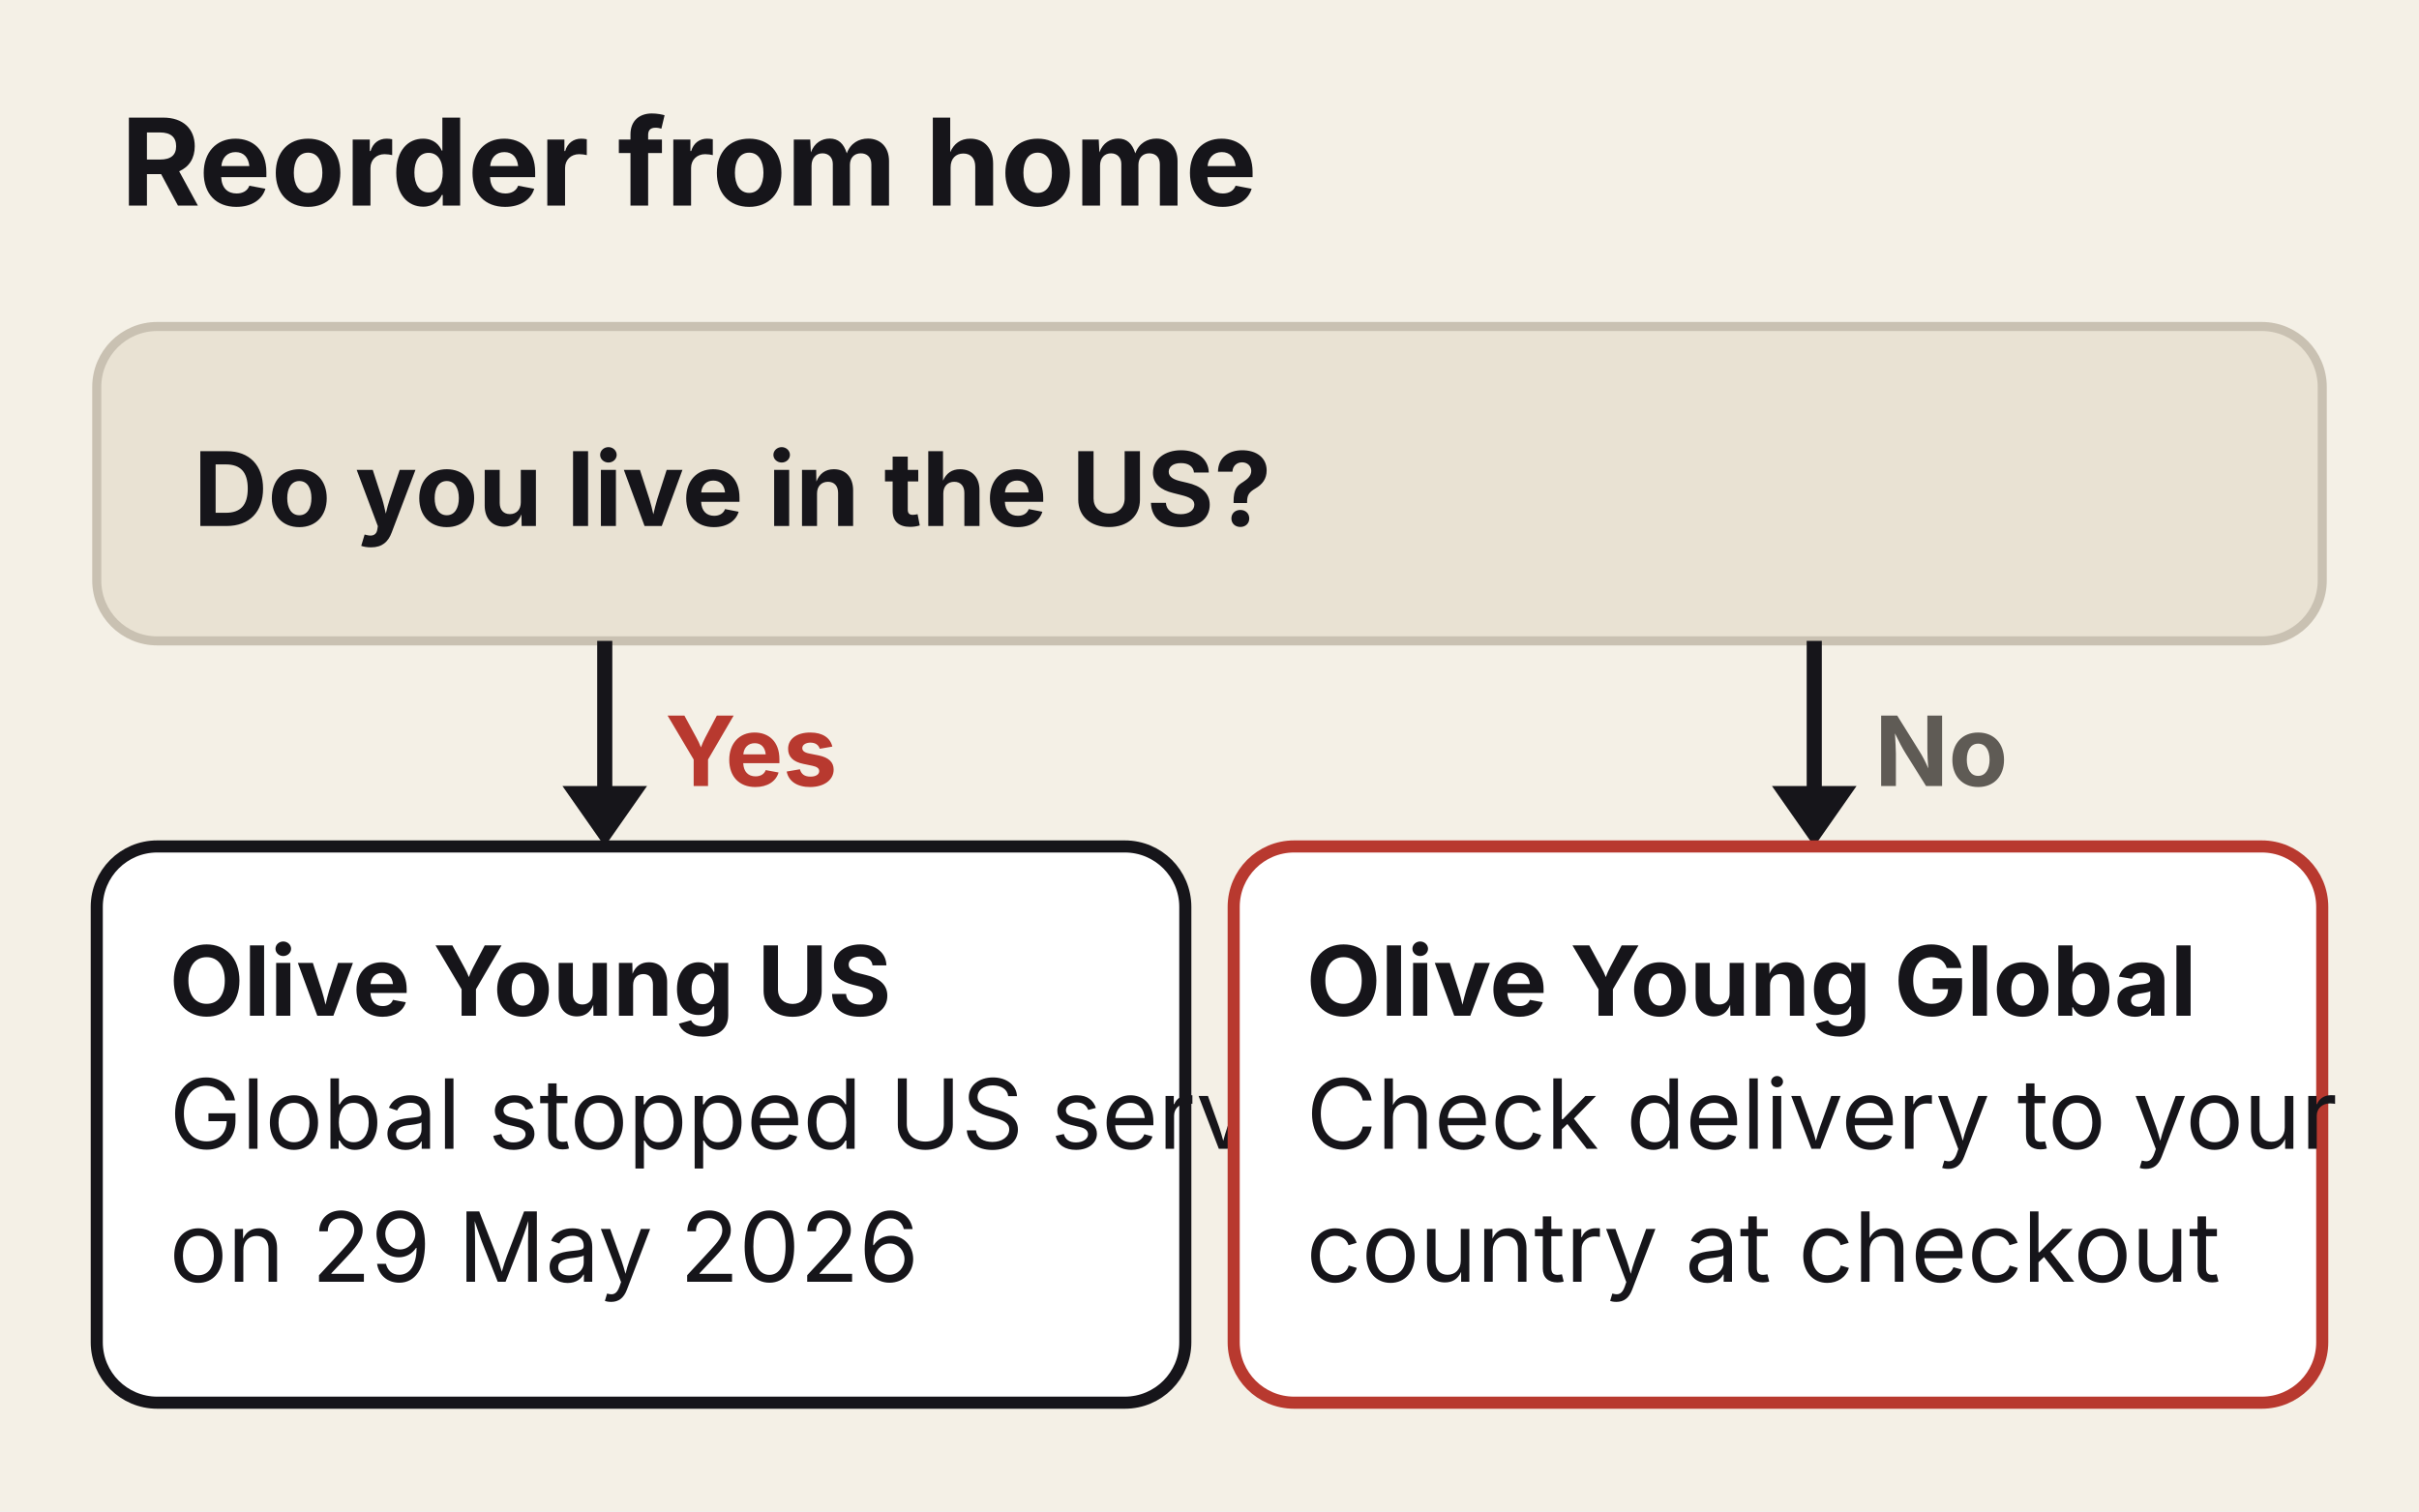
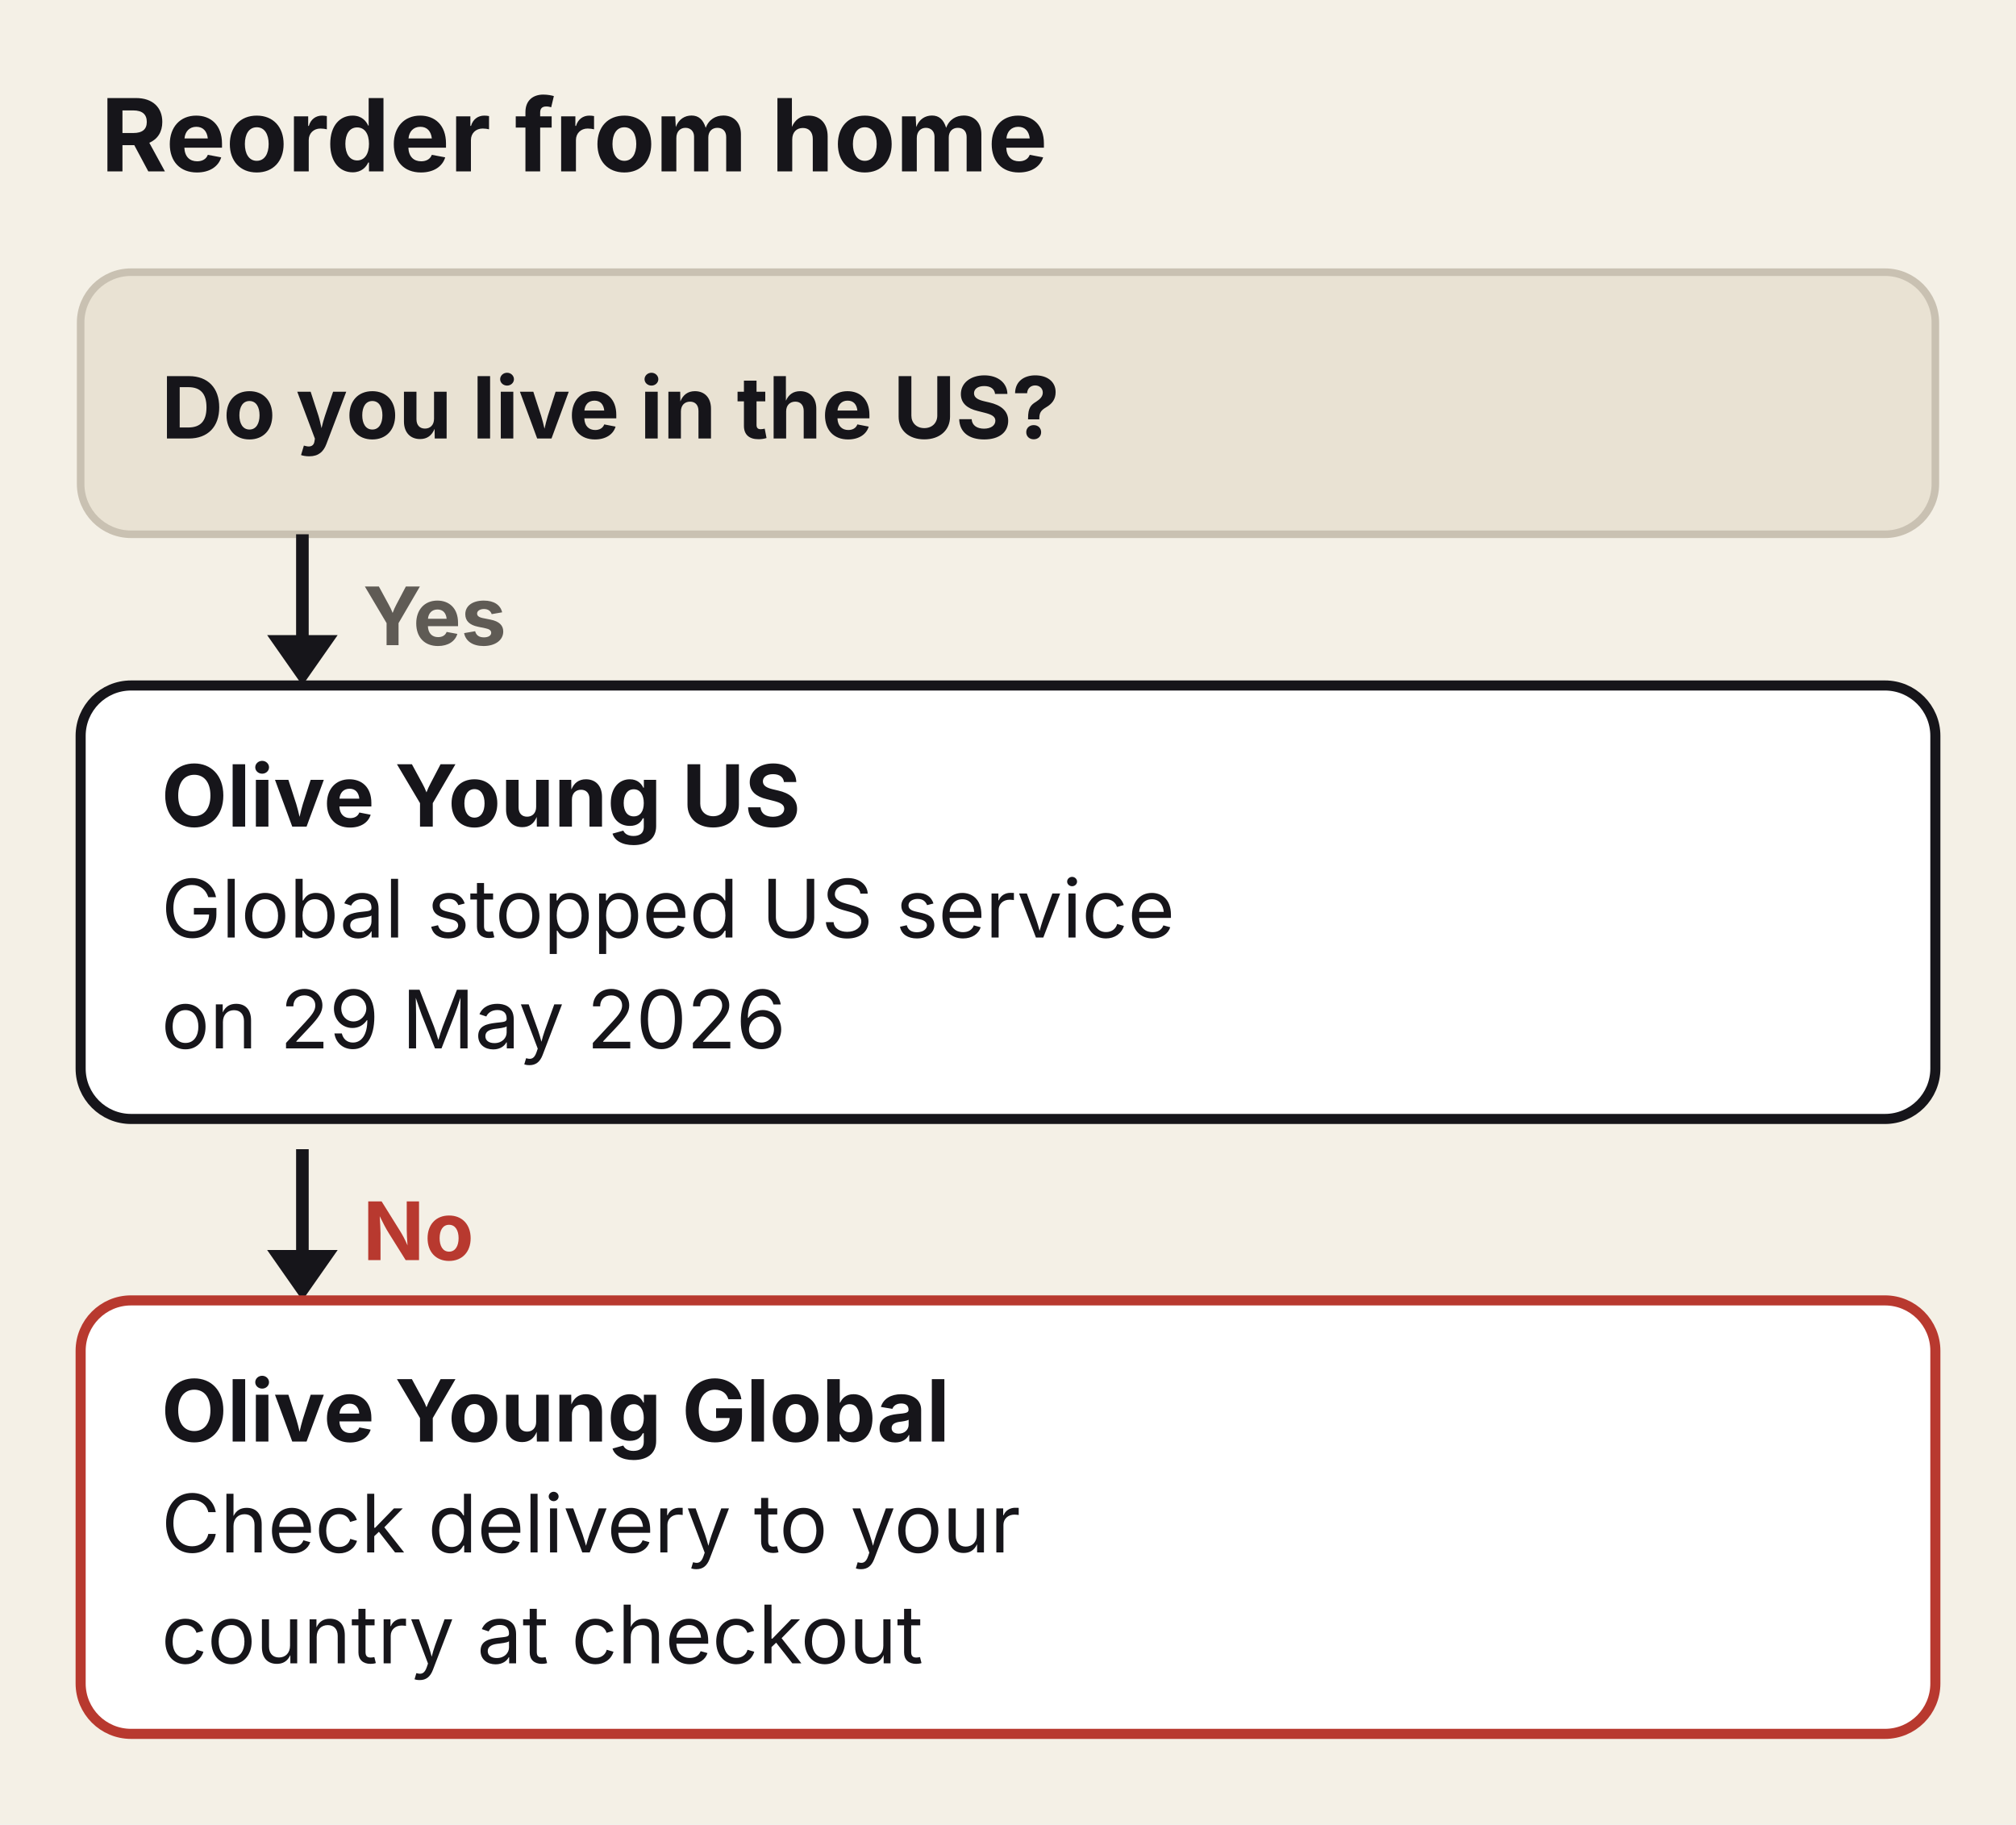
- <svg xmlns="http://www.w3.org/2000/svg" viewBox="0 0 400 250" role="img" aria-label="Reorder from home" font-family="system-ui, -apple-system, &quot;Noto Sans KR&quot;, &quot;Noto Sans JP&quot;, &quot;Noto Sans TC&quot;, sans-serif">
-   <rect width="400" height="250" fill="#f4f0e6" />
+ <svg xmlns="http://www.w3.org/2000/svg" viewBox="0 0 400 362" role="img" aria-label="Reorder from home" font-family="system-ui, -apple-system, &quot;Noto Sans KR&quot;, &quot;Noto Sans JP&quot;, &quot;Noto Sans TC&quot;, sans-serif">
+   <rect width="400" height="362" fill="#f4f0e6" />
  <text x="20" y="34" font-size="20" font-weight="700" fill="#16151a" text-anchor="start">Reorder from home</text>
  <rect x="16" y="54" width="368" height="52" rx="10" fill="#e9e2d3" stroke="#c9c1b2" stroke-width="1.5" />
  <text x="32" y="87" font-size="17" font-weight="700" fill="#16151a" text-anchor="start">Do you live in the US?</text>
-   <line x1="100" y1="106" x2="100" y2="132" stroke="#16151a" stroke-width="2.5" />
-   <path d="M93,130 L100,140 L107,130 z" fill="#16151a" />
-   <text x="110" y="130" font-size="16" font-weight="700" fill="#b8392f" text-anchor="start">Yes</text>
-   <line x1="300" y1="106" x2="300" y2="132" stroke="#16151a" stroke-width="2.5" />
-   <path d="M293,130 L300,140 L307,130 z" fill="#16151a" />
-   <text x="310" y="130" font-size="16" font-weight="700" fill="#5f5b55" text-anchor="start">No</text>
-   <rect x="16" y="140" width="180" height="92" rx="10" fill="#ffffff" stroke="#16151a" stroke-width="2" />
-   <text x="28" y="168" font-size="16" font-weight="700" fill="#16151a" text-anchor="start">Olive Young US</text>
-   <text x="28" y="190" font-size="16" font-weight="400" fill="#16151a" text-anchor="start">Global stopped US service</text>
-   <text x="28" y="212" font-size="16" font-weight="400" fill="#16151a" text-anchor="start">on 29 May 2026</text>
-   <rect x="204" y="140" width="180" height="92" rx="10" fill="#ffffff" stroke="#b8392f" stroke-width="2" />
-   <text x="216" y="168" font-size="16" font-weight="700" fill="#16151a" text-anchor="start">Olive Young Global</text>
-   <text x="216" y="190" font-size="16" font-weight="400" fill="#16151a" text-anchor="start">Check delivery to your</text>
-   <text x="216" y="212" font-size="16" font-weight="400" fill="#16151a" text-anchor="start">country at checkout</text>
+   <line x1="60" y1="106" x2="60" y2="128" stroke="#16151a" stroke-width="2.5" />
+   <path d="M53,126 L60,136 L67,126 z" fill="#16151a" />
+   <text x="72" y="128" font-size="16" font-weight="700" fill="#5f5b55" text-anchor="start">Yes</text>
+   <rect x="16" y="136" width="368" height="86" rx="10" fill="#ffffff" stroke="#16151a" stroke-width="2" />
+   <text x="32" y="164" font-size="17" font-weight="700" fill="#16151a" text-anchor="start">Olive Young US</text>
+   <text x="32" y="186" font-size="16" font-weight="400" fill="#16151a" text-anchor="start">Global stopped US service</text>
+   <text x="32" y="208" font-size="16" font-weight="400" fill="#16151a" text-anchor="start">on 29 May 2026</text>
+   <line x1="60" y1="228" x2="60" y2="250" stroke="#16151a" stroke-width="2.5" />
+   <path d="M53,248 L60,258 L67,248 z" fill="#16151a" />
+   <text x="72" y="250" font-size="16" font-weight="700" fill="#b8392f" text-anchor="start">No</text>
+   <rect x="16" y="258" width="368" height="86" rx="10" fill="#ffffff" stroke="#b8392f" stroke-width="2" />
+   <text x="32" y="286" font-size="17" font-weight="700" fill="#16151a" text-anchor="start">Olive Young Global</text>
+   <text x="32" y="308" font-size="16" font-weight="400" fill="#16151a" text-anchor="start">Check delivery to your</text>
+   <text x="32" y="330" font-size="16" font-weight="400" fill="#16151a" text-anchor="start">country at checkout</text>
</svg>
